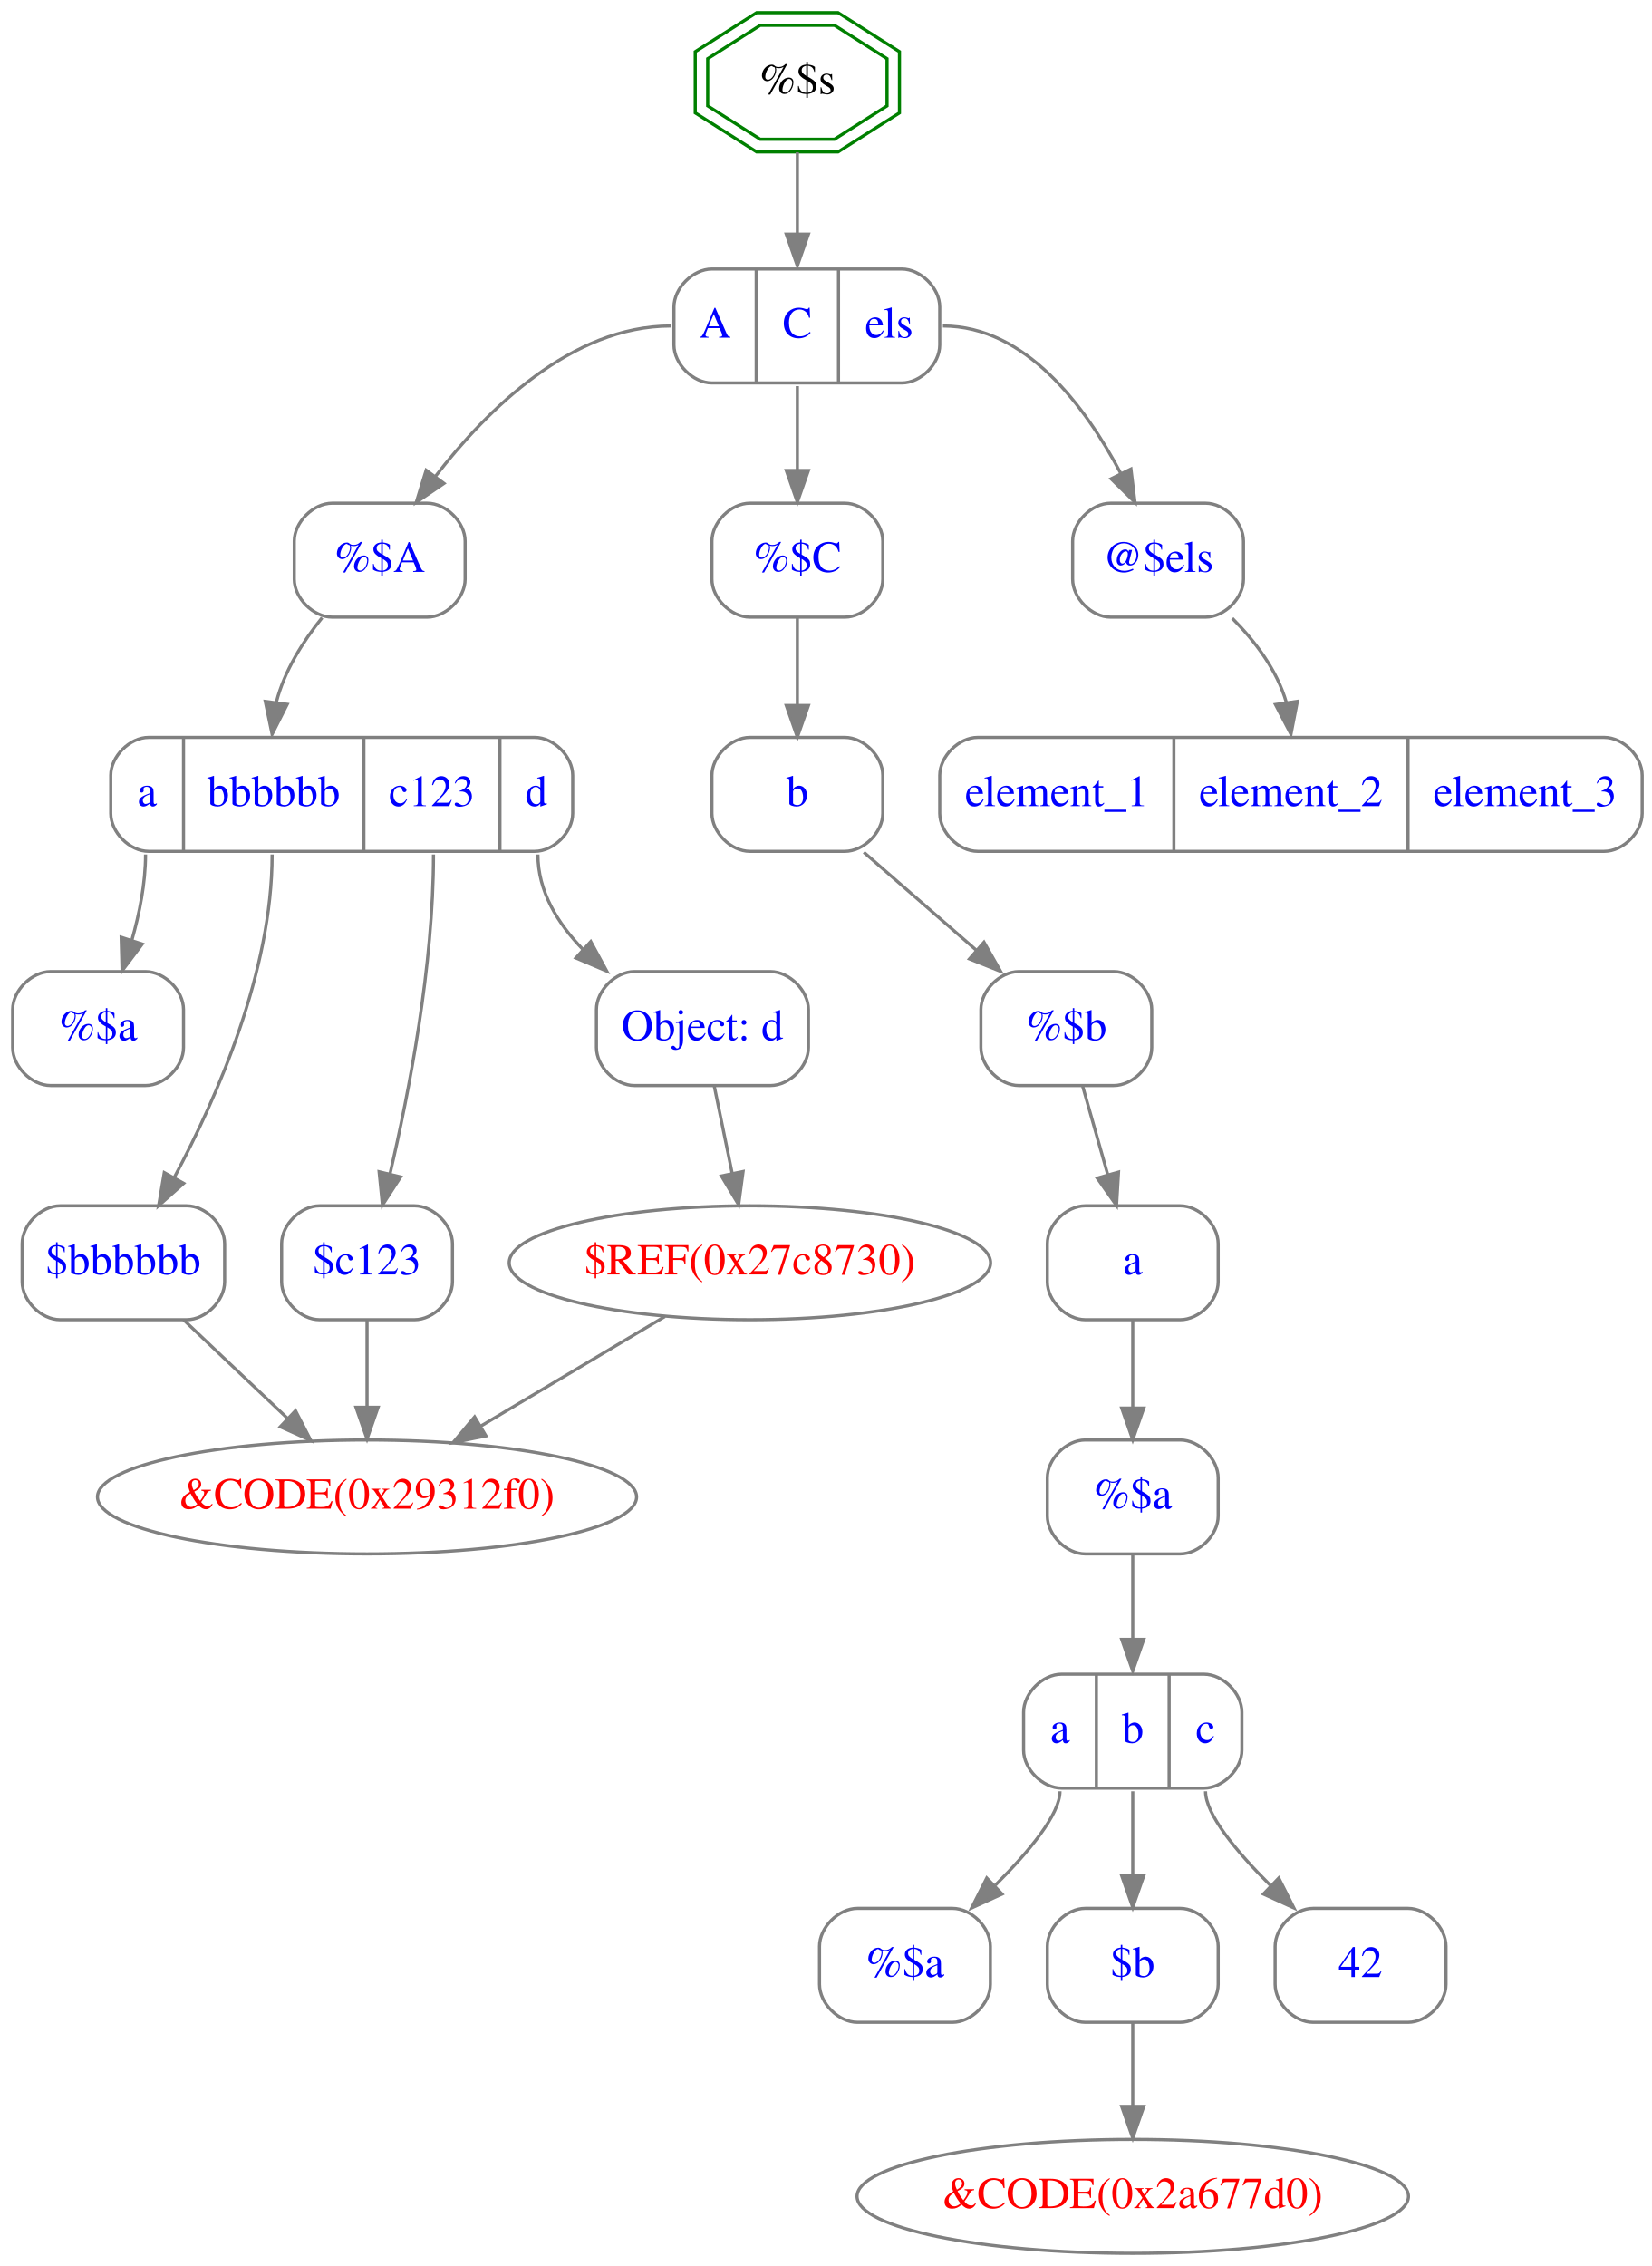
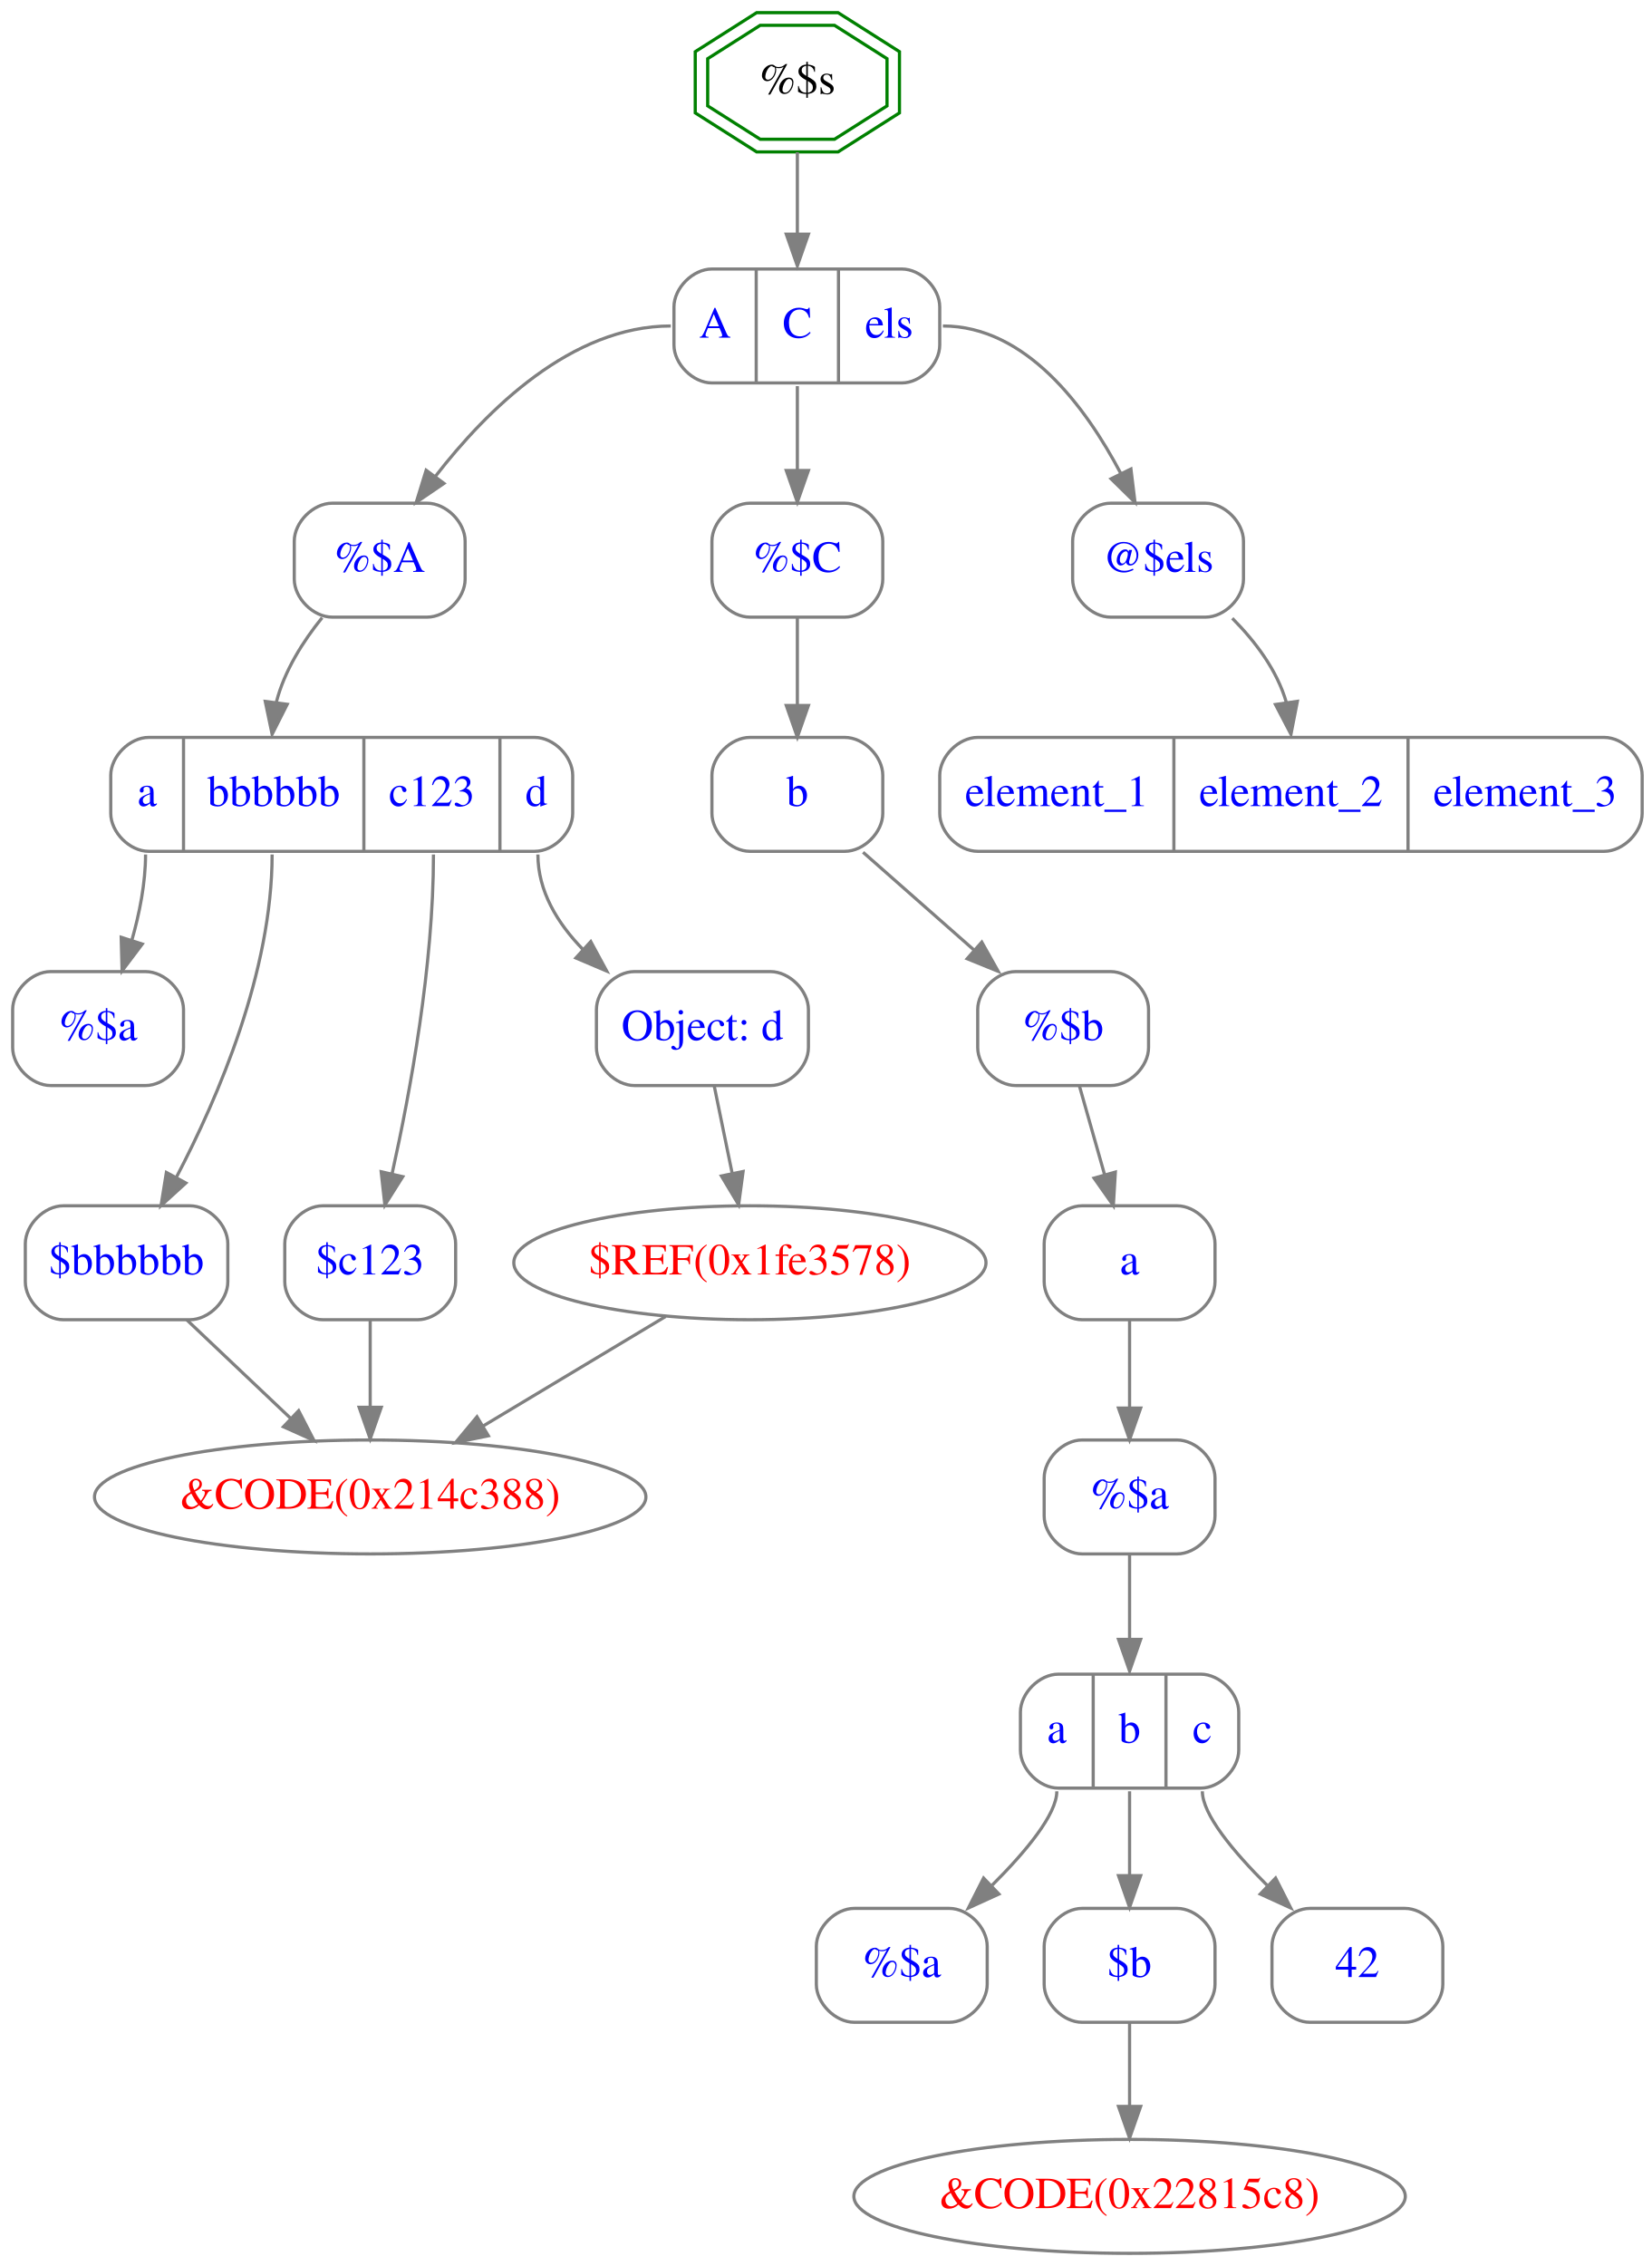
<svg xmlns="http://www.w3.org/2000/svg" width="522pt" height="716pt" viewBox="0.00 0.00 522.00 716.00">
  <g id="graph0" class="graph" transform="scale(1 1) rotate(0) translate(4 712)">
    <polygon fill="white" stroke="white" points="-4,5 -4,-712 519,-712 519,5 -4,5" />
    <g id="node1" class="node">
      <polygon fill="none" stroke="green" points="276.338,-678.544 276.338,-693.456 259.738,-704 236.262,-704 219.662,-693.456 219.662,-678.544 236.262,-668 259.738,-668 276.338,-678.544" />
      <polygon fill="none" stroke="green" points="280.268,-676.325 280.268,-695.675 260.863,-708 235.137,-708 215.732,-695.675 215.732,-676.325 235.137,-664 260.863,-664 280.268,-676.325" />
      <text text-anchor="middle" x="248" y="-682.3" font-family="Times,serif" font-size="14.00">%$s</text>
    </g>
    <g id="node2" class="node">
      <path fill="none" stroke="grey" d="M221,-591C221,-591 281,-591 281,-591 287,-591 293,-597 293,-603 293,-603 293,-615 293,-615 293,-621 287,-627 281,-627 281,-627 221,-627 221,-627 215,-627 209,-621 209,-615 209,-615 209,-603 209,-603 209,-597 215,-591 221,-591" />
      <text text-anchor="middle" x="222" y="-605.3" font-family="Times,serif" font-size="14.00" fill="blue">A</text>
      <polyline fill="none" stroke="grey" points="235,-591 235,-627 " />
      <text text-anchor="middle" x="248" y="-605.3" font-family="Times,serif" font-size="14.00" fill="blue">C</text>
      <polyline fill="none" stroke="grey" points="261,-591 261,-627 " />
      <text text-anchor="middle" x="277" y="-605.3" font-family="Times,serif" font-size="14.00" fill="blue">els</text>
    </g>
    <g id="edge1" class="edge">
      <path fill="none" stroke="grey" d="M248,-663.886C248,-656.163 248,-647.138 248,-638.263" />
      <polygon fill="grey" stroke="grey" points="251.5,-638 248,-628 244.5,-638 251.5,-638" />
    </g>
    <g id="node3" class="node">
      <path fill="none" stroke="grey" d="M101,-517C101,-517 131,-517 131,-517 137,-517 143,-523 143,-529 143,-529 143,-541 143,-541 143,-547 137,-553 131,-553 131,-553 101,-553 101,-553 95,-553 89,-547 89,-541 89,-541 89,-529 89,-529 89,-523 95,-517 101,-517" />
      <text text-anchor="middle" x="116" y="-531.3" font-family="Times,serif" font-size="14.00" fill="blue">%$A</text>
    </g>
    <g id="edge2" class="edge">
      <path fill="none" stroke="grey" d="M208,-609C176.694,-609 149.997,-582.662 133.552,-561.412" />
      <polygon fill="grey" stroke="grey" points="136.314,-559.259 127.559,-553.292 130.682,-563.416 136.314,-559.259" />
    </g>
    <g id="node11" class="node">
      <path fill="none" stroke="grey" d="M233,-517C233,-517 263,-517 263,-517 269,-517 275,-523 275,-529 275,-529 275,-541 275,-541 275,-547 269,-553 263,-553 263,-553 233,-553 233,-553 227,-553 221,-547 221,-541 221,-541 221,-529 221,-529 221,-523 227,-517 233,-517" />
      <text text-anchor="middle" x="248" y="-531.3" font-family="Times,serif" font-size="14.00" fill="blue">%$C</text>
    </g>
    <g id="edge12" class="edge">
      <path fill="none" stroke="grey" d="M248,-590C248,-581.406 248,-572.057 248,-563.546" />
      <polygon fill="grey" stroke="grey" points="251.5,-563.333 248,-553.333 244.5,-563.333 251.5,-563.333" />
    </g>
    <g id="node21" class="node">
      <path fill="none" stroke="grey" d="M347,-517C347,-517 377,-517 377,-517 383,-517 389,-523 389,-529 389,-529 389,-541 389,-541 389,-547 383,-553 377,-553 377,-553 347,-553 347,-553 341,-553 335,-547 335,-541 335,-541 335,-529 335,-529 335,-523 341,-517 347,-517" />
      <text text-anchor="middle" x="362" y="-531.3" font-family="Times,serif" font-size="14.00" fill="blue">@$els</text>
    </g>
    <g id="edge22" class="edge">
      <path fill="none" stroke="grey" d="M294,-609C320.176,-609 339.025,-583.586 350.146,-562.545" />
      <polygon fill="grey" stroke="grey" points="353.425,-563.809 354.71,-553.292 347.147,-560.712 353.425,-563.809" />
    </g>
    <g id="node4" class="node">
      <path fill="none" stroke="grey" d="M43,-443C43,-443 165,-443 165,-443 171,-443 177,-449 177,-455 177,-455 177,-467 177,-467 177,-473 171,-479 165,-479 165,-479 43,-479 43,-479 37,-479 31,-473 31,-467 31,-467 31,-455 31,-455 31,-449 37,-443 43,-443" />
      <text text-anchor="middle" x="42.5" y="-457.3" font-family="Times,serif" font-size="14.00" fill="blue">a</text>
      <polyline fill="none" stroke="grey" points="54,-443 54,-479 " />
      <text text-anchor="middle" x="82.5" y="-457.3" font-family="Times,serif" font-size="14.00" fill="blue">bbbbbb</text>
      <polyline fill="none" stroke="grey" points="111,-443 111,-479 " />
      <text text-anchor="middle" x="132.5" y="-457.3" font-family="Times,serif" font-size="14.00" fill="blue">c123</text>
      <polyline fill="none" stroke="grey" points="154,-443 154,-479 " />
      <text text-anchor="middle" x="165.5" y="-457.3" font-family="Times,serif" font-size="14.00" fill="blue">d</text>
    </g>
    <g id="edge3" class="edge">
      <path fill="none" stroke="grey" d="M97.806,-516.825C91.743,-509.328 85.883,-500.066 83.333,-490.126" />
      <polygon fill="grey" stroke="grey" points="86.775,-489.458 82,-480 79.835,-490.371 86.775,-489.458" />
    </g>
    <g id="node5" class="node">
      <path fill="none" stroke="grey" d="M12,-369C12,-369 42,-369 42,-369 48,-369 54,-375 54,-381 54,-381 54,-393 54,-393 54,-399 48,-405 42,-405 42,-405 12,-405 12,-405 6,-405 0,-399 0,-393 0,-393 0,-381 0,-381 0,-375 6,-369 12,-369" />
      <text text-anchor="middle" x="27" y="-383.3" font-family="Times,serif" font-size="14.00" fill="blue">%$a</text>
    </g>
    <g id="edge4" class="edge">
      <path fill="none" stroke="grey" d="M42,-442C42,-432.966 40.093,-423.381 37.639,-414.788" />
      <polygon fill="grey" stroke="grey" points="40.968,-413.706 34.588,-405.247 34.3,-415.838 40.968,-413.706" />
    </g>
    <g id="node6" class="node">
-       <path fill="none" stroke="grey" d="M15,-295C15,-295 55,-295 55,-295 61,-295 67,-301 67,-307 67,-307 67,-319 67,-319 67,-325 61,-331 55,-331 55,-331 15,-331 15,-331 9,-331 3,-325 3,-319 3,-319 3,-307 3,-307 3,-301 9,-295 15,-295" />
-       <text text-anchor="middle" x="35" y="-309.3" font-family="Times,serif" font-size="14.00" fill="blue">$bbbbbb</text>
+       <path fill="none" stroke="grey" d="M16,-295C16,-295 56,-295 56,-295 62,-295 68,-301 68,-307 68,-307 68,-319 68,-319 68,-325 62,-331 56,-331 56,-331 16,-331 16,-331 10,-331 4,-325 4,-319 4,-319 4,-307 4,-307 4,-301 10,-295 16,-295" />
+       <text text-anchor="middle" x="36" y="-309.3" font-family="Times,serif" font-size="14.00" fill="blue">$bbbbbb</text>
    </g>
    <g id="edge5" class="edge">
-       <path fill="none" stroke="grey" d="M82,-442C82,-405.012 64.731,-365.467 51.129,-340.056" />
-       <polygon fill="grey" stroke="grey" points="54.044,-338.096 46.138,-331.043 47.92,-341.487 54.044,-338.096" />
+       <path fill="none" stroke="grey" d="M82,-442C82,-405.104 65.099,-365.539 51.785,-340.098" />
+       <polygon fill="grey" stroke="grey" points="54.739,-338.203 46.901,-331.074 48.583,-341.535 54.739,-338.203" />
    </g>
    <g id="node8" class="node">
-       <path fill="none" stroke="grey" d="M97,-295C97,-295 127,-295 127,-295 133,-295 139,-301 139,-307 139,-307 139,-319 139,-319 139,-325 133,-331 127,-331 127,-331 97,-331 97,-331 91,-331 85,-325 85,-319 85,-319 85,-307 85,-307 85,-301 91,-295 97,-295" />
-       <text text-anchor="middle" x="112" y="-309.3" font-family="Times,serif" font-size="14.00" fill="blue">$c123</text>
+       <path fill="none" stroke="grey" d="M98,-295C98,-295 128,-295 128,-295 134,-295 140,-301 140,-307 140,-307 140,-319 140,-319 140,-325 134,-331 128,-331 128,-331 98,-331 98,-331 92,-331 86,-325 86,-319 86,-319 86,-307 86,-307 86,-301 92,-295 98,-295" />
+       <text text-anchor="middle" x="113" y="-309.3" font-family="Times,serif" font-size="14.00" fill="blue">$c123</text>
    </g>
    <g id="edge7" class="edge">
-       <path fill="none" stroke="grey" d="M133,-442C133,-406.9 125.333,-367.119 119.264,-341.128" />
-       <polygon fill="grey" stroke="grey" points="122.621,-340.118 116.871,-331.22 115.816,-341.762 122.621,-340.118" />
+       <path fill="none" stroke="grey" d="M133,-442C133,-406.943 125.698,-367.152 119.918,-341.148" />
+       <polygon fill="grey" stroke="grey" points="123.29,-340.195 117.639,-331.234 116.468,-341.764 123.29,-340.195" />
    </g>
    <g id="node9" class="node">
      <path fill="none" stroke="grey" d="M196.5,-369C196.5,-369 239.5,-369 239.5,-369 245.5,-369 251.5,-375 251.5,-381 251.5,-381 251.5,-393 251.5,-393 251.5,-399 245.5,-405 239.5,-405 239.5,-405 196.5,-405 196.5,-405 190.5,-405 184.5,-399 184.5,-393 184.5,-393 184.5,-381 184.5,-381 184.5,-375 190.5,-369 196.5,-369" />
      <text text-anchor="middle" x="218" y="-383.3" font-family="Times,serif" font-size="14.00" fill="blue">Object: d</text>
    </g>
    <g id="edge9" class="edge">
      <path fill="none" stroke="grey" d="M166,-442C166,-430.414 172.169,-420.284 180.257,-411.982" />
      <polygon fill="grey" stroke="grey" points="182.708,-414.484 187.751,-405.166 177.998,-409.305 182.708,-414.484" />
    </g>
    <g id="node7" class="node">
-       <ellipse fill="none" stroke="grey" cx="112" cy="-239" rx="85.19" ry="18" />
-       <text text-anchor="middle" x="112" y="-235.3" font-family="Times,serif" font-size="14.00" fill="red">&amp;CODE(0x29312f0)</text>
+       <ellipse fill="none" stroke="grey" cx="113" cy="-239" rx="87.138" ry="18" />
+       <text text-anchor="middle" x="113" y="-235.3" font-family="Times,serif" font-size="14.00" fill="red">&amp;CODE(0x214c388)</text>
    </g>
    <g id="edge6" class="edge">
-       <path fill="none" stroke="grey" d="M54.034,-294.955C63.925,-285.578 76.142,-273.995 86.806,-263.885" />
-       <polygon fill="grey" stroke="grey" points="89.392,-266.257 94.241,-256.836 84.576,-261.177 89.392,-266.257" />
+       <path fill="none" stroke="grey" d="M55.034,-294.955C64.925,-285.578 77.142,-273.995 87.806,-263.885" />
+       <polygon fill="grey" stroke="grey" points="90.392,-266.257 95.241,-256.836 85.576,-261.177 90.392,-266.257" />
    </g>
    <g id="edge8" class="edge">
-       <path fill="none" stroke="grey" d="M112,-294.955C112,-286.701 112,-276.738 112,-267.574" />
-       <polygon fill="grey" stroke="grey" points="115.5,-267.335 112,-257.335 108.5,-267.335 115.5,-267.335" />
+       <path fill="none" stroke="grey" d="M113,-294.955C113,-286.701 113,-276.738 113,-267.574" />
+       <polygon fill="grey" stroke="grey" points="116.5,-267.335 113,-257.335 109.5,-267.335 116.5,-267.335" />
    </g>
    <g id="node10" class="node">
-       <ellipse fill="none" stroke="grey" cx="233" cy="-313" rx="76.065" ry="18" />
-       <text text-anchor="middle" x="233" y="-309.3" font-family="Times,serif" font-size="14.00" fill="red">$REF(0x27c8730)</text>
+       <ellipse fill="none" stroke="grey" cx="233" cy="-313" rx="74.615" ry="18" />
+       <text text-anchor="middle" x="233" y="-309.3" font-family="Times,serif" font-size="14.00" fill="red">$REF(0x1fe3578)</text>
    </g>
    <g id="edge10" class="edge">
      <path fill="none" stroke="grey" d="M221.708,-368.955C223.422,-360.611 225.496,-350.521 227.395,-341.276" />
      <polygon fill="grey" stroke="grey" points="230.854,-341.835 229.438,-331.335 223.997,-340.426 230.854,-341.835" />
    </g>
    <g id="edge11" class="edge">
-       <path fill="none" stroke="grey" d="M206.146,-296.021C189.034,-285.838 166.656,-272.522 148.011,-261.428" />
-       <polygon fill="grey" stroke="grey" points="149.581,-258.289 139.197,-256.183 146.001,-264.305 149.581,-258.289" />
+       <path fill="none" stroke="grey" d="M206.368,-296.021C189.397,-285.838 167.204,-272.522 148.713,-261.428" />
+       <polygon fill="grey" stroke="grey" points="150.348,-258.327 139.972,-256.183 146.747,-264.33 150.348,-258.327" />
    </g>
    <g id="node12" class="node">
      <path fill="none" stroke="grey" d="M233,-443C233,-443 263,-443 263,-443 269,-443 275,-449 275,-455 275,-455 275,-467 275,-467 275,-473 269,-479 263,-479 263,-479 233,-479 233,-479 227,-479 221,-473 221,-467 221,-467 221,-455 221,-455 221,-449 227,-443 233,-443" />
      <text text-anchor="middle" x="248" y="-457.3" font-family="Times,serif" font-size="14.00" fill="blue">b</text>
    </g>
    <g id="edge13" class="edge">
      <path fill="none" stroke="grey" d="M248,-516.708C248,-508.464 248,-498.538 248,-489.362" />
      <polygon fill="grey" stroke="grey" points="251.5,-489.082 248,-479.082 244.5,-489.082 251.5,-489.082" />
    </g>
    <g id="node13" class="node">
-       <path fill="none" stroke="grey" d="M318,-369C318,-369 348,-369 348,-369 354,-369 360,-375 360,-381 360,-381 360,-393 360,-393 360,-399 354,-405 348,-405 348,-405 318,-405 318,-405 312,-405 306,-399 306,-393 306,-393 306,-381 306,-381 306,-375 312,-369 318,-369" />
-       <text text-anchor="middle" x="333" y="-383.3" font-family="Times,serif" font-size="14.00" fill="blue">%$b</text>
+       <path fill="none" stroke="grey" d="M317,-369C317,-369 347,-369 347,-369 353,-369 359,-375 359,-381 359,-381 359,-393 359,-393 359,-399 353,-405 347,-405 347,-405 317,-405 317,-405 311,-405 305,-399 305,-393 305,-393 305,-381 305,-381 305,-375 311,-369 317,-369" />
+       <text text-anchor="middle" x="332" y="-383.3" font-family="Times,serif" font-size="14.00" fill="blue">%$b</text>
    </g>
    <g id="edge14" class="edge">
-       <path fill="none" stroke="grey" d="M269.011,-442.708C279.716,-433.388 292.89,-421.92 304.496,-411.816" />
-       <polygon fill="grey" stroke="grey" points="306.986,-414.288 312.23,-405.082 302.39,-409.008 306.986,-414.288" />
+       <path fill="none" stroke="grey" d="M268.764,-442.708C279.343,-433.388 292.362,-421.92 303.831,-411.816" />
+       <polygon fill="grey" stroke="grey" points="306.285,-414.318 311.475,-405.082 301.658,-409.066 306.285,-414.318" />
    </g>
    <g id="node14" class="node">
-       <path fill="none" stroke="grey" d="M339,-295C339,-295 369,-295 369,-295 375,-295 381,-301 381,-307 381,-307 381,-319 381,-319 381,-325 375,-331 369,-331 369,-331 339,-331 339,-331 333,-331 327,-325 327,-319 327,-319 327,-307 327,-307 327,-301 333,-295 339,-295" />
-       <text text-anchor="middle" x="354" y="-309.3" font-family="Times,serif" font-size="14.00" fill="blue">a</text>
+       <path fill="none" stroke="grey" d="M338,-295C338,-295 368,-295 368,-295 374,-295 380,-301 380,-307 380,-307 380,-319 380,-319 380,-325 374,-331 368,-331 368,-331 338,-331 338,-331 332,-331 326,-325 326,-319 326,-319 326,-307 326,-307 326,-301 332,-295 338,-295" />
+       <text text-anchor="middle" x="353" y="-309.3" font-family="Times,serif" font-size="14.00" fill="blue">a</text>
    </g>
    <g id="edge15" class="edge">
-       <path fill="none" stroke="grey" d="M338.191,-368.708C340.581,-360.284 343.47,-350.105 346.121,-340.765" />
-       <polygon fill="grey" stroke="grey" points="349.506,-341.657 348.869,-331.082 342.772,-339.746 349.506,-341.657" />
+       <path fill="none" stroke="grey" d="M337.191,-368.708C339.581,-360.284 342.47,-350.105 345.121,-340.765" />
+       <polygon fill="grey" stroke="grey" points="348.506,-341.657 347.869,-331.082 341.772,-339.746 348.506,-341.657" />
    </g>
    <g id="node15" class="node">
-       <path fill="none" stroke="grey" d="M339,-221C339,-221 369,-221 369,-221 375,-221 381,-227 381,-233 381,-233 381,-245 381,-245 381,-251 375,-257 369,-257 369,-257 339,-257 339,-257 333,-257 327,-251 327,-245 327,-245 327,-233 327,-233 327,-227 333,-221 339,-221" />
-       <text text-anchor="middle" x="354" y="-235.3" font-family="Times,serif" font-size="14.00" fill="blue">%$a</text>
+       <path fill="none" stroke="grey" d="M338,-221C338,-221 368,-221 368,-221 374,-221 380,-227 380,-233 380,-233 380,-245 380,-245 380,-251 374,-257 368,-257 368,-257 338,-257 338,-257 332,-257 326,-251 326,-245 326,-245 326,-233 326,-233 326,-227 332,-221 338,-221" />
+       <text text-anchor="middle" x="353" y="-235.3" font-family="Times,serif" font-size="14.00" fill="blue">%$a</text>
    </g>
    <g id="edge16" class="edge">
-       <path fill="none" stroke="grey" d="M354,-294.708C354,-286.464 354,-276.538 354,-267.362" />
-       <polygon fill="grey" stroke="grey" points="357.5,-267.082 354,-257.082 350.5,-267.082 357.5,-267.082" />
+       <path fill="none" stroke="grey" d="M353,-294.708C353,-286.464 353,-276.538 353,-267.362" />
+       <polygon fill="grey" stroke="grey" points="356.5,-267.082 353,-257.082 349.5,-267.082 356.5,-267.082" />
    </g>
    <g id="node16" class="node">
-       <path fill="none" stroke="grey" d="M331.5,-147C331.5,-147 376.5,-147 376.5,-147 382.5,-147 388.5,-153 388.5,-159 388.5,-159 388.5,-171 388.5,-171 388.5,-177 382.5,-183 376.5,-183 376.5,-183 331.5,-183 331.5,-183 325.5,-183 319.5,-177 319.5,-171 319.5,-171 319.5,-159 319.5,-159 319.5,-153 325.5,-147 331.5,-147" />
-       <text text-anchor="middle" x="331" y="-161.3" font-family="Times,serif" font-size="14.00" fill="blue">a</text>
-       <polyline fill="none" stroke="grey" points="342.5,-147 342.5,-183 " />
-       <text text-anchor="middle" x="354" y="-161.3" font-family="Times,serif" font-size="14.00" fill="blue">b</text>
-       <polyline fill="none" stroke="grey" points="365.5,-147 365.5,-183 " />
-       <text text-anchor="middle" x="377" y="-161.3" font-family="Times,serif" font-size="14.00" fill="blue">c</text>
+       <path fill="none" stroke="grey" d="M330.5,-147C330.5,-147 375.5,-147 375.5,-147 381.5,-147 387.5,-153 387.5,-159 387.5,-159 387.5,-171 387.5,-171 387.5,-177 381.5,-183 375.5,-183 375.5,-183 330.5,-183 330.5,-183 324.5,-183 318.5,-177 318.5,-171 318.5,-171 318.5,-159 318.5,-159 318.5,-153 324.5,-147 330.5,-147" />
+       <text text-anchor="middle" x="330" y="-161.3" font-family="Times,serif" font-size="14.00" fill="blue">a</text>
+       <polyline fill="none" stroke="grey" points="341.5,-147 341.5,-183 " />
+       <text text-anchor="middle" x="353" y="-161.3" font-family="Times,serif" font-size="14.00" fill="blue">b</text>
+       <polyline fill="none" stroke="grey" points="364.5,-147 364.5,-183 " />
+       <text text-anchor="middle" x="376" y="-161.3" font-family="Times,serif" font-size="14.00" fill="blue">c</text>
    </g>
    <g id="edge17" class="edge">
-       <path fill="none" stroke="grey" d="M354,-220.667C354,-212.896 354,-203.513 354,-194.275" />
-       <polygon fill="grey" stroke="grey" points="357.5,-194 354,-184 350.5,-194 357.5,-194" />
+       <path fill="none" stroke="grey" d="M353,-220.667C353,-212.896 353,-203.513 353,-194.275" />
+       <polygon fill="grey" stroke="grey" points="356.5,-194 353,-184 349.5,-194 356.5,-194" />
    </g>
    <g id="node17" class="node">
-       <path fill="none" stroke="grey" d="M267,-73C267,-73 297,-73 297,-73 303,-73 309,-79 309,-85 309,-85 309,-97 309,-97 309,-103 303,-109 297,-109 297,-109 267,-109 267,-109 261,-109 255,-103 255,-97 255,-97 255,-85 255,-85 255,-79 261,-73 267,-73" />
-       <text text-anchor="middle" x="282" y="-87.3" font-family="Times,serif" font-size="14.00" fill="blue">%$a</text>
+       <path fill="none" stroke="grey" d="M266,-73C266,-73 296,-73 296,-73 302,-73 308,-79 308,-85 308,-85 308,-97 308,-97 308,-103 302,-109 296,-109 296,-109 266,-109 266,-109 260,-109 254,-103 254,-97 254,-97 254,-85 254,-85 254,-79 260,-73 266,-73" />
+       <text text-anchor="middle" x="281" y="-87.3" font-family="Times,serif" font-size="14.00" fill="blue">%$a</text>
    </g>
    <g id="edge18" class="edge">
-       <path fill="none" stroke="grey" d="M331,-146C331,-138.727 321.326,-127.058 310.574,-116.336" />
-       <polygon fill="grey" stroke="grey" points="312.704,-113.528 303.065,-109.13 307.857,-118.579 312.704,-113.528" />
+       <path fill="none" stroke="grey" d="M330,-146C330,-138.727 320.326,-127.058 309.574,-116.336" />
+       <polygon fill="grey" stroke="grey" points="311.704,-113.528 302.065,-109.13 306.857,-118.579 311.704,-113.528" />
    </g>
    <g id="node18" class="node">
-       <path fill="none" stroke="grey" d="M339,-73C339,-73 369,-73 369,-73 375,-73 381,-79 381,-85 381,-85 381,-97 381,-97 381,-103 375,-109 369,-109 369,-109 339,-109 339,-109 333,-109 327,-103 327,-97 327,-97 327,-85 327,-85 327,-79 333,-73 339,-73" />
-       <text text-anchor="middle" x="354" y="-87.3" font-family="Times,serif" font-size="14.00" fill="blue">$b</text>
+       <path fill="none" stroke="grey" d="M338,-73C338,-73 368,-73 368,-73 374,-73 380,-79 380,-85 380,-85 380,-97 380,-97 380,-103 374,-109 368,-109 368,-109 338,-109 338,-109 332,-109 326,-103 326,-97 326,-97 326,-85 326,-85 326,-79 332,-73 338,-73" />
+       <text text-anchor="middle" x="353" y="-87.3" font-family="Times,serif" font-size="14.00" fill="blue">$b</text>
    </g>
    <g id="edge19" class="edge">
-       <path fill="none" stroke="grey" d="M354,-146C354,-137.406 354,-128.057 354,-119.546" />
-       <polygon fill="grey" stroke="grey" points="357.5,-119.333 354,-109.333 350.5,-119.333 357.5,-119.333" />
+       <path fill="none" stroke="grey" d="M353,-146C353,-137.406 353,-128.057 353,-119.546" />
+       <polygon fill="grey" stroke="grey" points="356.5,-119.333 353,-109.333 349.5,-119.333 356.5,-119.333" />
    </g>
    <g id="node20" class="node">
-       <path fill="none" stroke="grey" d="M411,-73C411,-73 441,-73 441,-73 447,-73 453,-79 453,-85 453,-85 453,-97 453,-97 453,-103 447,-109 441,-109 441,-109 411,-109 411,-109 405,-109 399,-103 399,-97 399,-97 399,-85 399,-85 399,-79 405,-73 411,-73" />
-       <text text-anchor="middle" x="426" y="-87.3" font-family="Times,serif" font-size="14.00" fill="blue">42</text>
+       <path fill="none" stroke="grey" d="M410,-73C410,-73 440,-73 440,-73 446,-73 452,-79 452,-85 452,-85 452,-97 452,-97 452,-103 446,-109 440,-109 440,-109 410,-109 410,-109 404,-109 398,-103 398,-97 398,-97 398,-85 398,-85 398,-79 404,-73 410,-73" />
+       <text text-anchor="middle" x="425" y="-87.3" font-family="Times,serif" font-size="14.00" fill="blue">42</text>
    </g>
    <g id="edge21" class="edge">
-       <path fill="none" stroke="grey" d="M377,-146C377,-138.727 386.674,-127.058 397.426,-116.336" />
-       <polygon fill="grey" stroke="grey" points="400.143,-118.579 404.935,-109.13 395.296,-113.528 400.143,-118.579" />
+       <path fill="none" stroke="grey" d="M376,-146C376,-138.727 385.674,-127.058 396.426,-116.336" />
+       <polygon fill="grey" stroke="grey" points="399.143,-118.579 403.935,-109.13 394.296,-113.528 399.143,-118.579" />
    </g>
    <g id="node19" class="node">
-       <ellipse fill="none" stroke="grey" cx="354" cy="-18" rx="87.138" ry="18" />
-       <text text-anchor="middle" x="354" y="-14.3" font-family="Times,serif" font-size="14.00" fill="red">&amp;CODE(0x2a677d0)</text>
+       <ellipse fill="none" stroke="grey" cx="353" cy="-18" rx="87.138" ry="18" />
+       <text text-anchor="middle" x="353" y="-14.3" font-family="Times,serif" font-size="14.00" fill="red">&amp;CODE(0x22815c8)</text>
    </g>
    <g id="edge20" class="edge">
-       <path fill="none" stroke="grey" d="M354,-72.831C354,-64.894 354,-55.41 354,-46.629" />
-       <polygon fill="grey" stroke="grey" points="357.5,-46.418 354,-36.418 350.5,-46.418 357.5,-46.418" />
+       <path fill="none" stroke="grey" d="M353,-72.831C353,-64.894 353,-55.41 353,-46.629" />
+       <polygon fill="grey" stroke="grey" points="356.5,-46.418 353,-36.418 349.5,-46.418 356.5,-46.418" />
    </g>
    <g id="node22" class="node">
      <path fill="none" stroke="grey" d="M305,-443C305,-443 503,-443 503,-443 509,-443 515,-449 515,-455 515,-455 515,-467 515,-467 515,-473 509,-479 503,-479 503,-479 305,-479 305,-479 299,-479 293,-473 293,-467 293,-467 293,-455 293,-455 293,-449 299,-443 305,-443" />
      <text text-anchor="middle" x="330" y="-457.3" font-family="Times,serif" font-size="14.00" fill="blue">element_1</text>
      <polyline fill="none" stroke="grey" points="367,-443 367,-479 " />
      <text text-anchor="middle" x="404" y="-457.3" font-family="Times,serif" font-size="14.00" fill="blue">element_2</text>
      <polyline fill="none" stroke="grey" points="441,-443 441,-479 " />
      <text text-anchor="middle" x="478" y="-457.3" font-family="Times,serif" font-size="14.00" fill="blue">element_3</text>
    </g>
    <g id="edge23" class="edge">
      <path fill="none" stroke="grey" d="M385.456,-516.643C392.747,-509.313 399.637,-500.191 402.547,-490.032" />
      <polygon fill="grey" stroke="grey" points="406.03,-490.399 404,-480 399.102,-489.395 406.03,-490.399" />
    </g>
  </g>
</svg>
